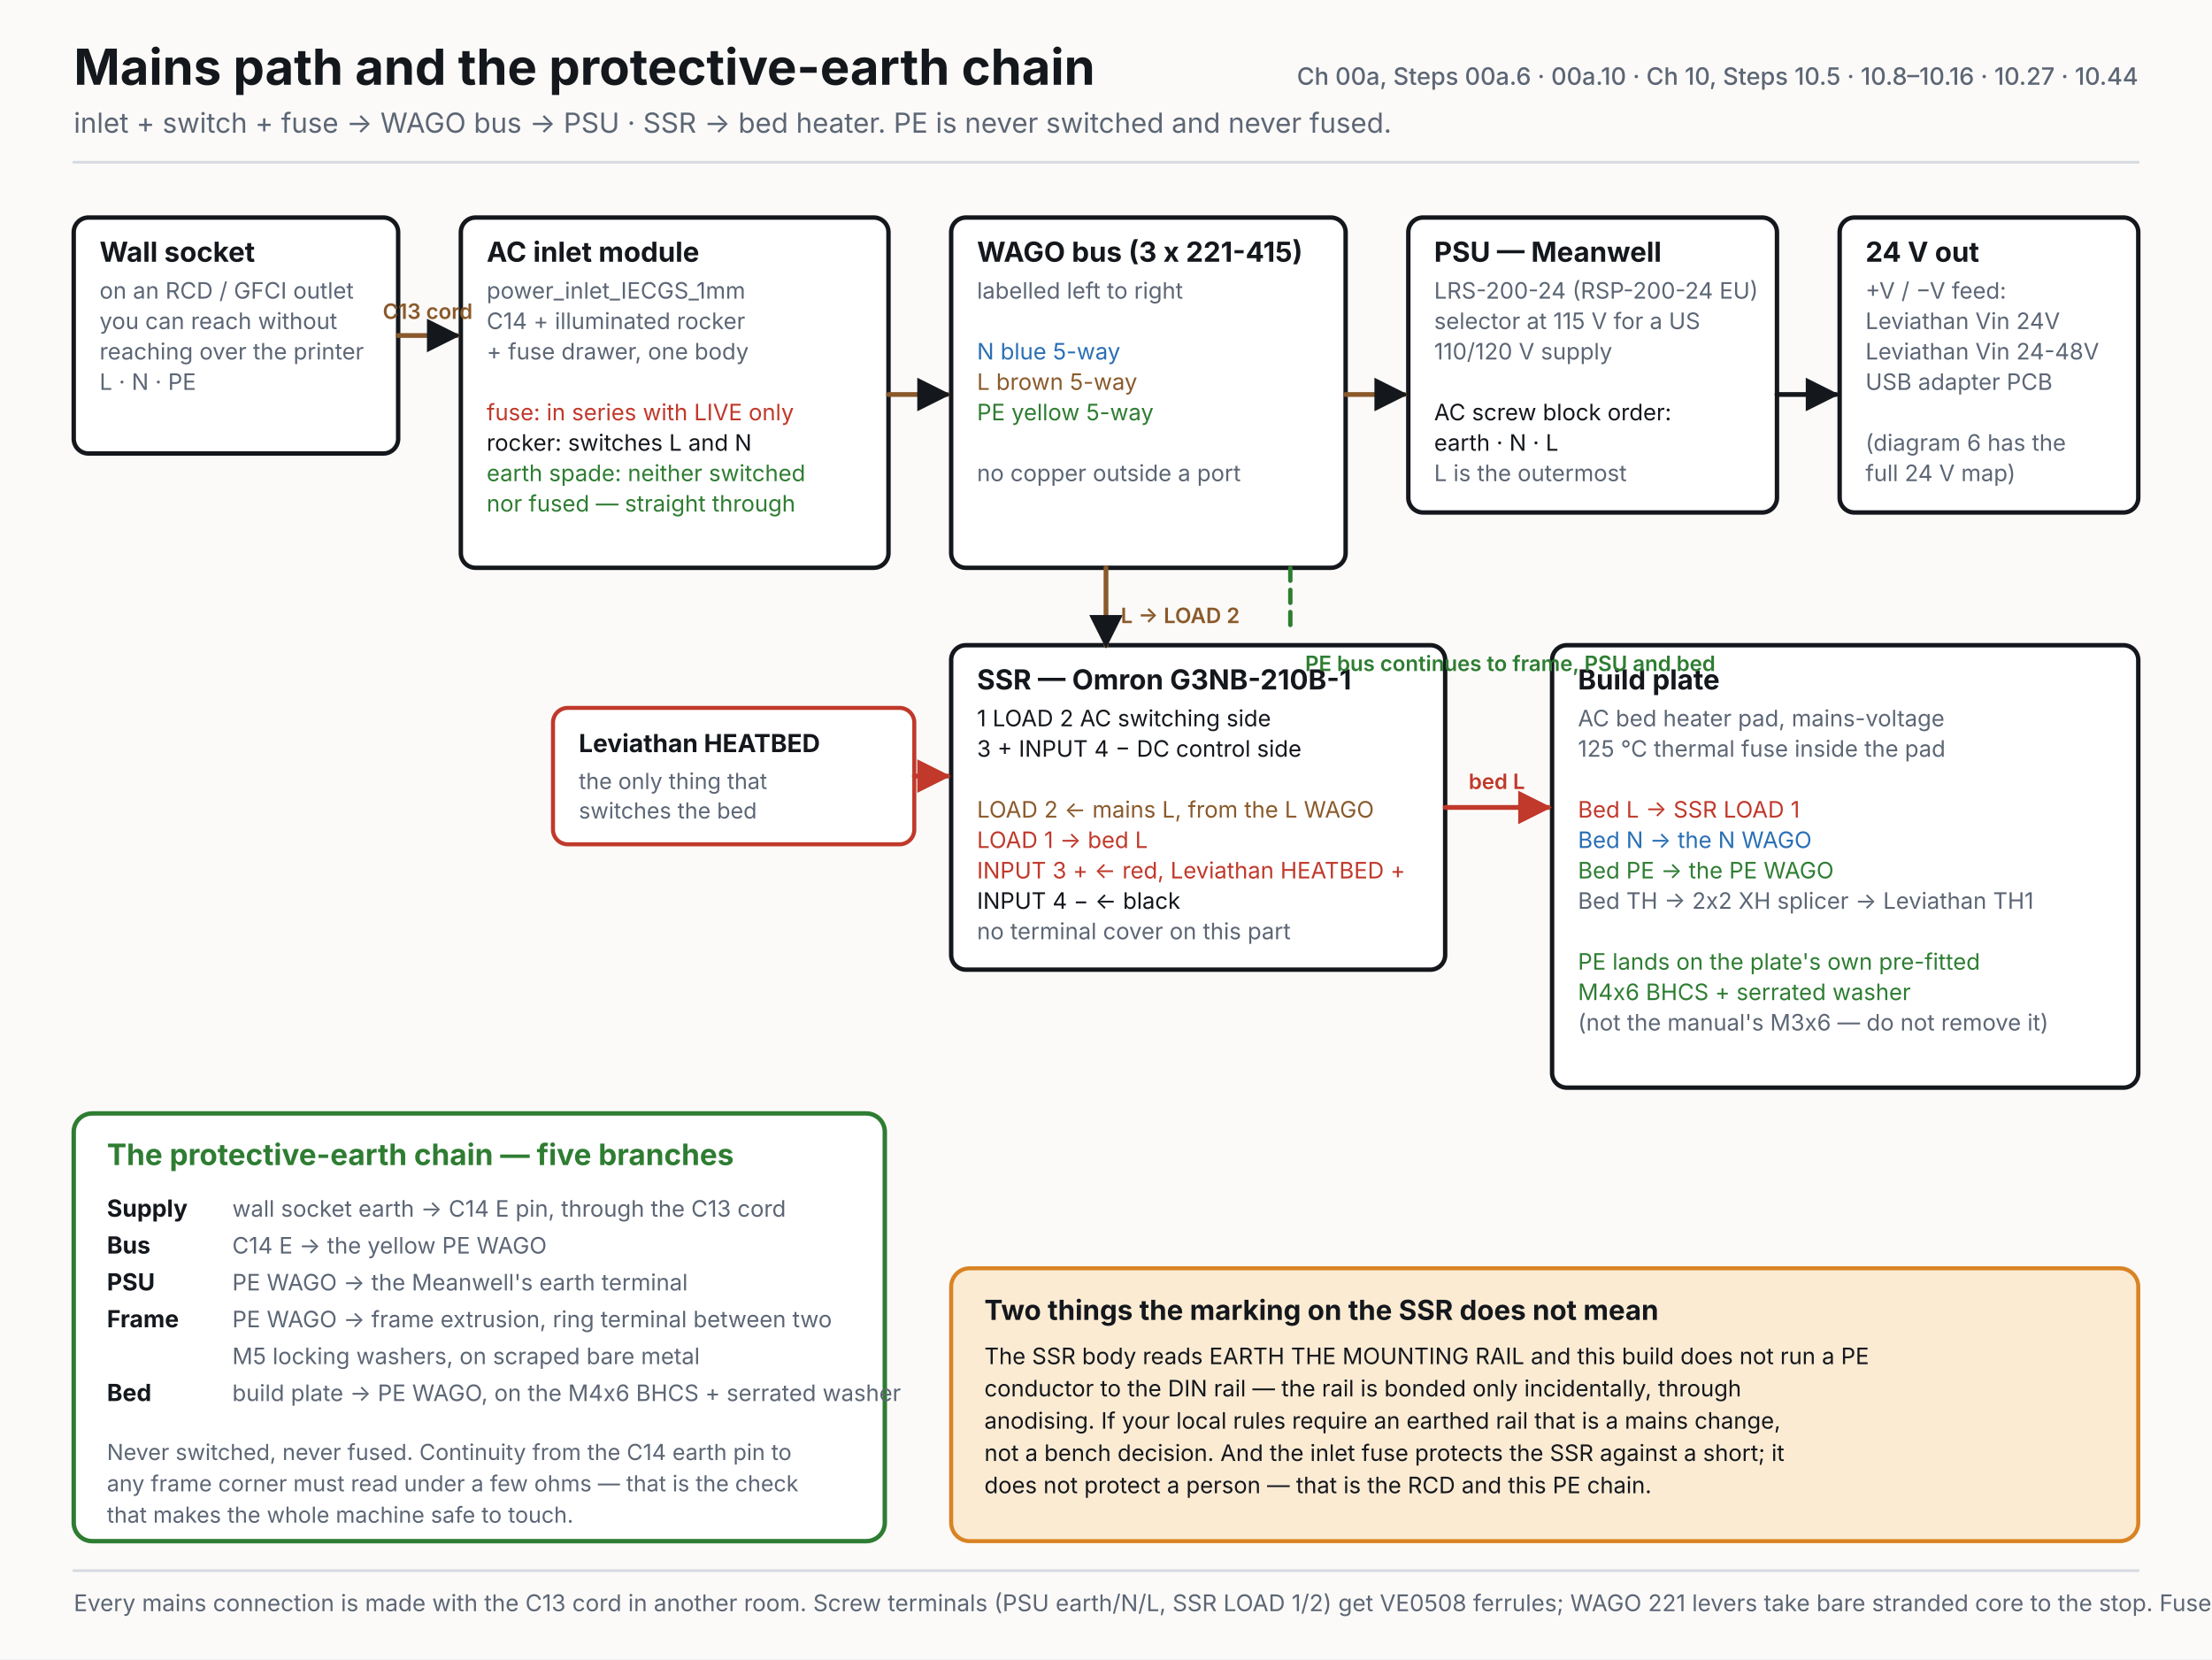
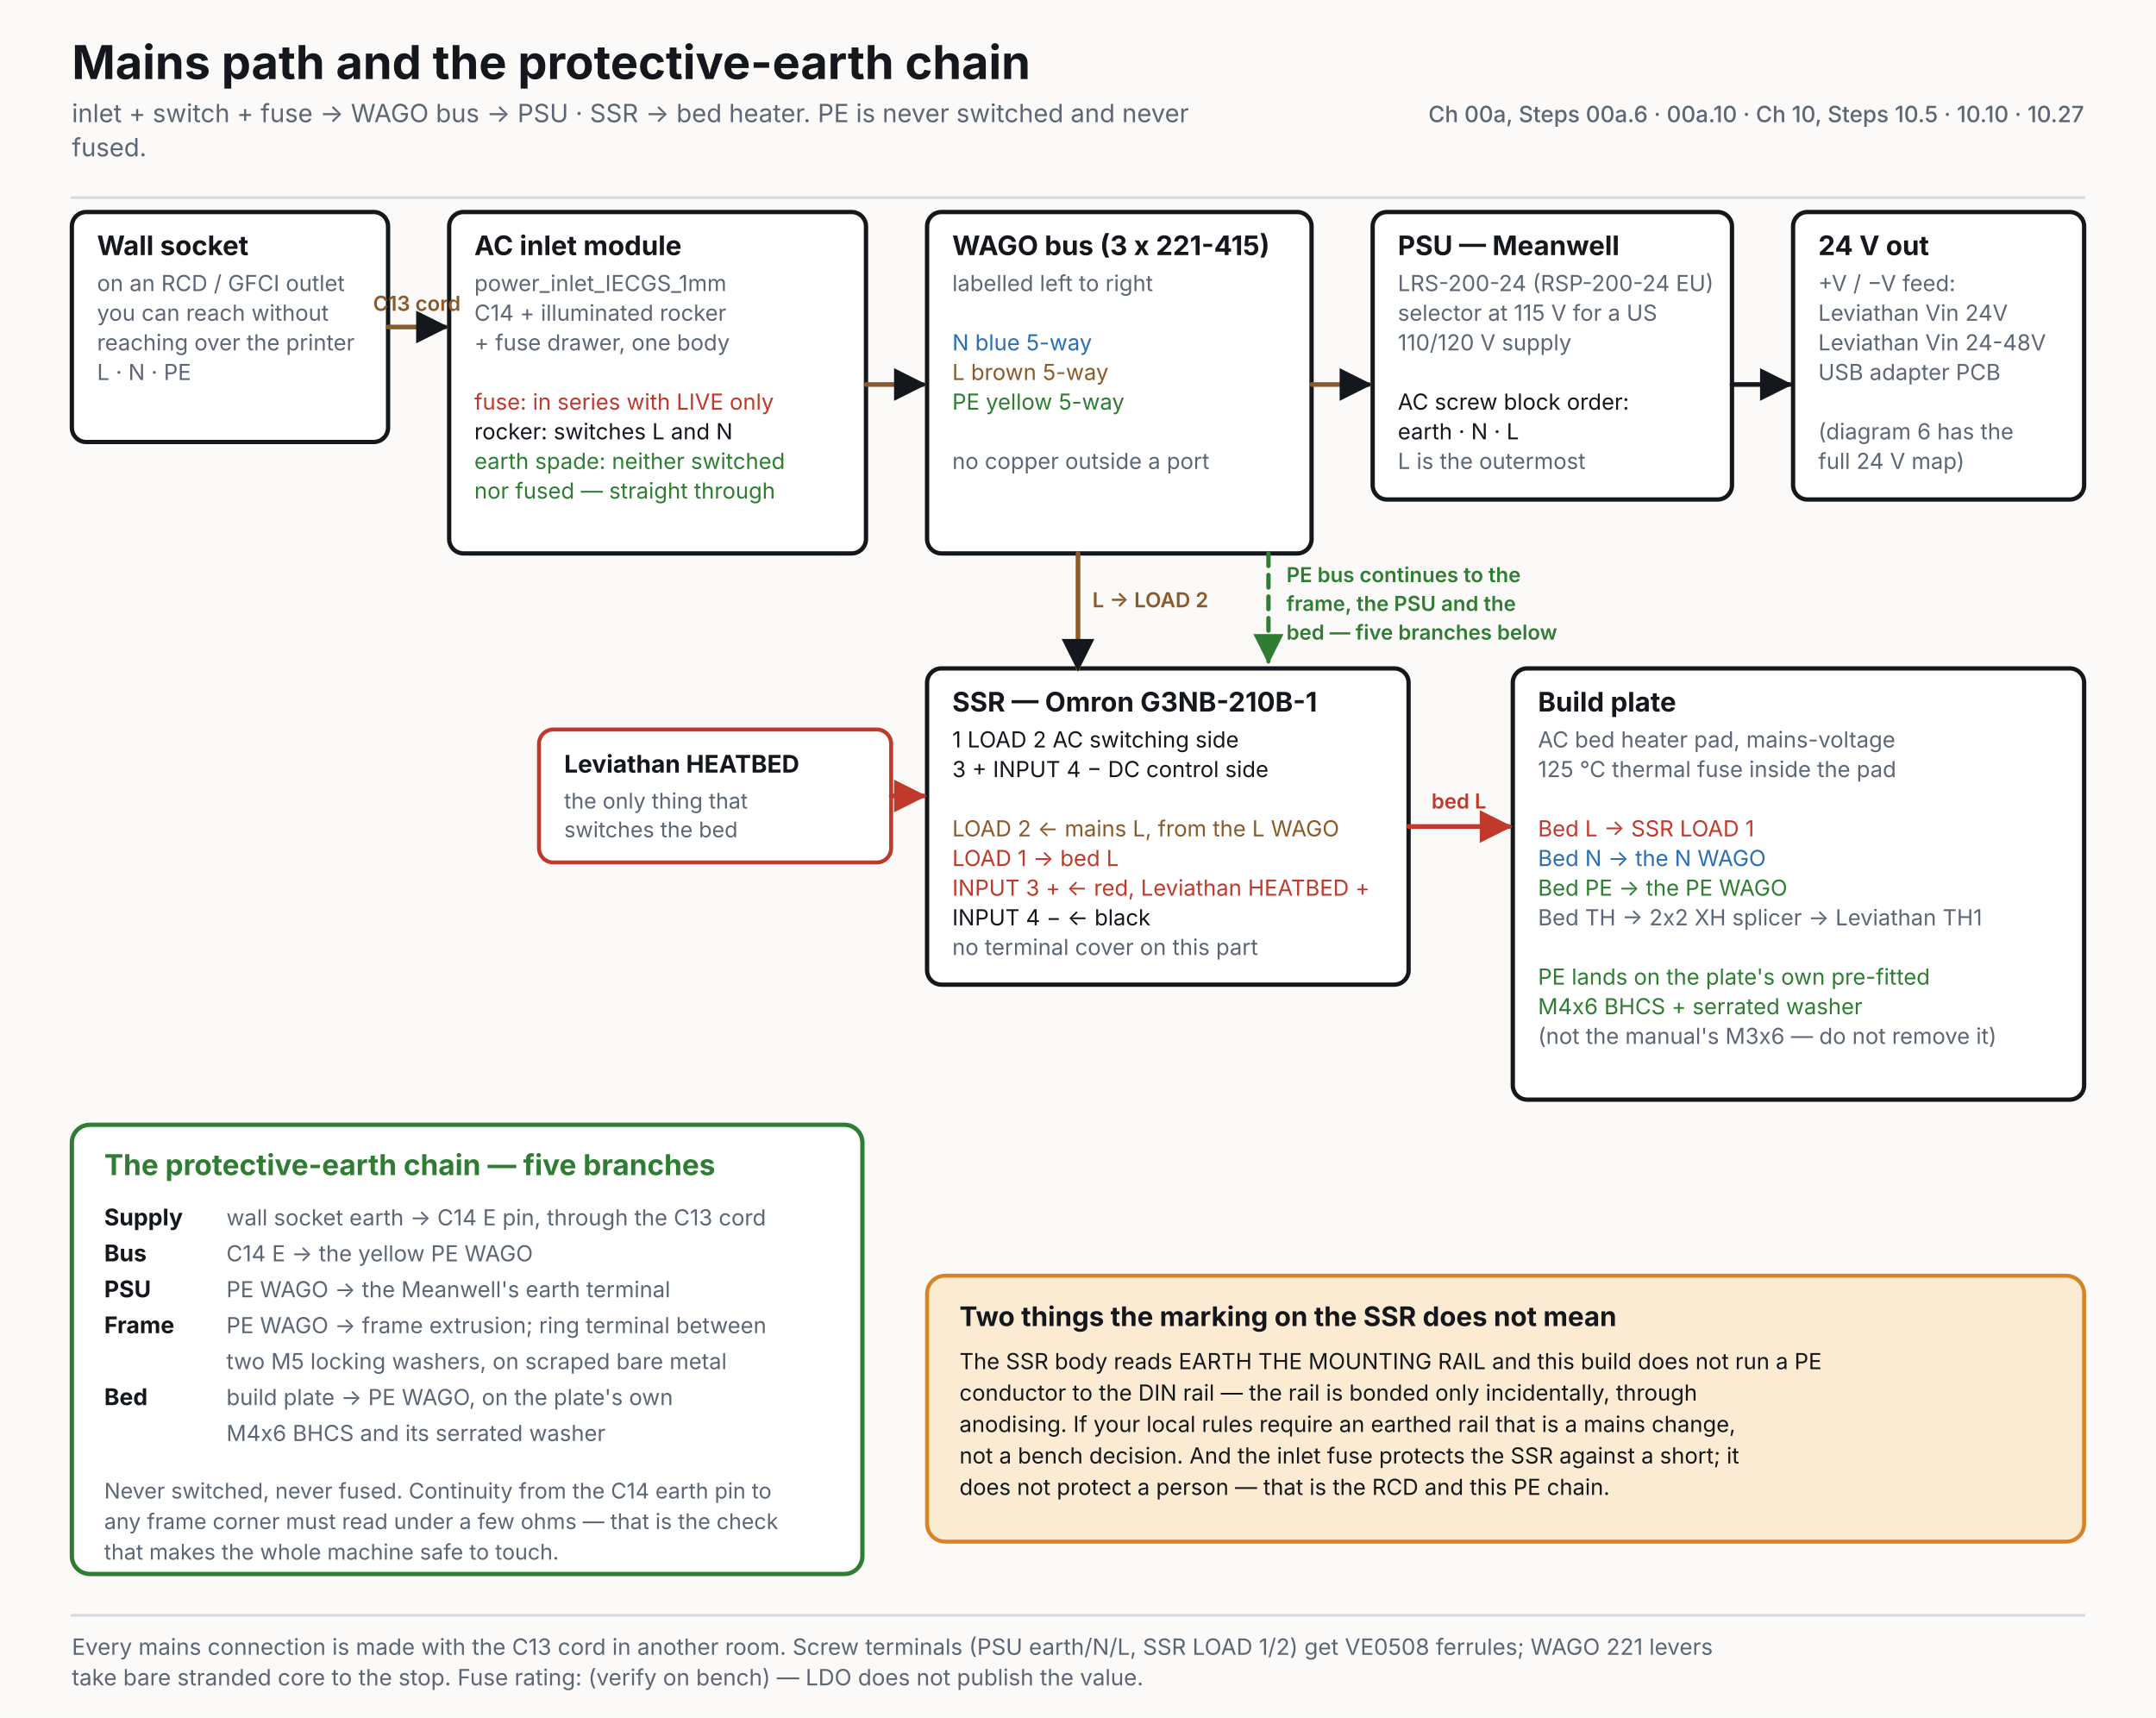
- <svg xmlns="http://www.w3.org/2000/svg" viewBox="0 0 1200 900" width="1200" height="900" role="img" aria-label="Voron 2.4r2 — mains path and protective-earth chain" style="color:#14181D">
+ <svg xmlns="http://www.w3.org/2000/svg" viewBox="0 0 1200 956" width="1200" height="956" role="img" aria-label="Voron 2.4r2 — mains path and protective-earth chain" style="color:#14181D">
  <defs>
    <marker id="arw" viewBox="0 0 10 10" refX="9" refY="5" markerWidth="7" markerHeight="7" orient="auto-start-reverse">
      <path d="M0,0 L10,5 L0,10 z" fill="#14181D" />
    </marker>
    <marker id="arwm" viewBox="0 0 10 10" refX="9" refY="5" markerWidth="7" markerHeight="7" orient="auto-start-reverse">
      <path d="M0,0 L10,5 L0,10 z" fill="#5C6675" />
    </marker>
    <marker id="arwa" viewBox="0 0 10 10" refX="9" refY="5" markerWidth="6.5" markerHeight="6.5" orient="auto-start-reverse">
      <path d="M0,0 L10,5 L0,10 z" fill="#0E8F86" />
    </marker>
    <marker id="arwb" viewBox="0 0 10 10" refX="9" refY="5" markerWidth="6.5" markerHeight="6.5" orient="auto-start-reverse">
      <path d="M0,0 L10,5 L0,10 z" fill="#7A4FD6" />
    </marker>
    <marker id="arwo" viewBox="0 0 10 10" refX="9" refY="5" markerWidth="7" markerHeight="7" orient="auto-start-reverse">
      <path d="M0,0 L10,5 L0,10 z" fill="#E8751A" />
    </marker>
    <marker id="arwr" viewBox="0 0 10 10" refX="9" refY="5" markerWidth="7" markerHeight="7" orient="auto-start-reverse">
      <path d="M0,0 L10,5 L0,10 z" fill="#C0392B" />
    </marker>
    <marker id="arwg" viewBox="0 0 10 10" refX="9" refY="5" markerWidth="7" markerHeight="7" orient="auto-start-reverse">
      <path d="M0,0 L10,5 L0,10 z" fill="#2E7D32" />
    </marker>
    <pattern id="hatch" width="7" height="7" patternTransform="rotate(45)" patternUnits="userSpaceOnUse">
      <line x1="0" y1="0" x2="0" y2="7" stroke="#9AA3AF" stroke-width="2.6" />
    </pattern>
  </defs>
-   <rect width="1200" height="900" fill="#FBFAF8" />
-   <text x="40.0" y="46.0" font-family="Inter, -apple-system, BlinkMacSystemFont, 'Segoe UI', Roboto, 'Helvetica Neue', Arial, sans-serif" font-size="27" font-weight="700" text-anchor="start" fill="currentColor" letter-spacing="0">Mains path and the protective-earth chain</text>
-   <text x="40.0" y="72.0" font-family="Inter, -apple-system, BlinkMacSystemFont, 'Segoe UI', Roboto, 'Helvetica Neue', Arial, sans-serif" font-size="15" font-weight="400" text-anchor="start" fill="#5C6675" letter-spacing="0">inlet + switch + fuse → WAGO bus → PSU · SSR → bed heater. PE is never switched and never fused.</text>
-   <text x="1160.0" y="46.0" font-family="Inter, -apple-system, BlinkMacSystemFont, 'Segoe UI', Roboto, 'Helvetica Neue', Arial, sans-serif" font-size="13" font-weight="500" text-anchor="end" fill="#5C6675" letter-spacing="0">Ch 00a, Steps 00a.6 · 00a.10 · Ch 10, Steps 10.5 · 10.8–10.16 · 10.27 · 10.44</text>
-   <line x1="40.0" y1="88.0" x2="1160.0" y2="88.0" stroke="#D6DAE0" stroke-width="1.5" stroke-linecap="round" />
+   <rect width="1200" height="956" fill="#FBFAF8" />
+   <text x="40.0" y="44.0" font-family="Inter, -apple-system, BlinkMacSystemFont, 'Segoe UI', Roboto, 'Helvetica Neue', Arial, sans-serif" font-size="26" font-weight="700" text-anchor="start" fill="currentColor" letter-spacing="0">Mains path and the protective-earth chain</text>
+   <text x="40.0" y="68.0" font-family="Inter, -apple-system, BlinkMacSystemFont, 'Segoe UI', Roboto, 'Helvetica Neue', Arial, sans-serif" font-size="14" font-weight="400" text-anchor="start" fill="#5C6675" letter-spacing="0">inlet + switch + fuse → WAGO bus → PSU · SSR → bed heater. PE is never switched and never</text>
+   <text x="40.0" y="87.0" font-family="Inter, -apple-system, BlinkMacSystemFont, 'Segoe UI', Roboto, 'Helvetica Neue', Arial, sans-serif" font-size="14" font-weight="400" text-anchor="start" fill="#5C6675" letter-spacing="0">fused.</text>
+   <text x="1160.0" y="68.0" font-family="Inter, -apple-system, BlinkMacSystemFont, 'Segoe UI', Roboto, 'Helvetica Neue', Arial, sans-serif" font-size="12.5" font-weight="500" text-anchor="end" fill="#5C6675" letter-spacing="0">Ch 00a, Steps 00a.6 · 00a.10 · Ch 10, Steps 10.5 · 10.10 · 10.27</text>
+   <line x1="40.0" y1="110.0" x2="1160.0" y2="110.0" stroke="#D6DAE0" stroke-width="1.5" stroke-linecap="round" />
  <rect x="40.0" y="118.0" width="176.0" height="128.0" rx="8" fill="#FFFFFF" stroke="#14181D" stroke-width="2.4" />
  <text x="54.0" y="142.0" font-family="Inter, -apple-system, BlinkMacSystemFont, 'Segoe UI', Roboto, 'Helvetica Neue', Arial, sans-serif" font-size="15" font-weight="700" text-anchor="start" fill="currentColor" letter-spacing="0">Wall socket</text>
  <text x="54.0" y="162.0" font-family="Inter, -apple-system, BlinkMacSystemFont, 'Segoe UI', Roboto, 'Helvetica Neue', Arial, sans-serif" font-size="12.3" font-weight="400" text-anchor="start" fill="#5C6675" letter-spacing="0">on an RCD / GFCI outlet</text>
  <text x="54.0" y="178.5" font-family="Inter, -apple-system, BlinkMacSystemFont, 'Segoe UI', Roboto, 'Helvetica Neue', Arial, sans-serif" font-size="12.3" font-weight="400" text-anchor="start" fill="#5C6675" letter-spacing="0">you can reach without</text>
  <text x="54.0" y="195.0" font-family="Inter, -apple-system, BlinkMacSystemFont, 'Segoe UI', Roboto, 'Helvetica Neue', Arial, sans-serif" font-size="12.3" font-weight="400" text-anchor="start" fill="#5C6675" letter-spacing="0">reaching over the printer</text>
  <text x="54.0" y="211.5" font-family="Inter, -apple-system, BlinkMacSystemFont, 'Segoe UI', Roboto, 'Helvetica Neue', Arial, sans-serif" font-size="12.3" font-weight="400" text-anchor="start" fill="#5C6675" letter-spacing="0">L  ·  N  ·  PE</text>
  <rect x="250.0" y="118.0" width="232.0" height="190.0" rx="8" fill="#FFFFFF" stroke="#14181D" stroke-width="2.4" />
  <text x="264.0" y="142.0" font-family="Inter, -apple-system, BlinkMacSystemFont, 'Segoe UI', Roboto, 'Helvetica Neue', Arial, sans-serif" font-size="15" font-weight="700" text-anchor="start" fill="currentColor" letter-spacing="0">AC inlet module</text>
  <text x="264.0" y="162.0" font-family="Inter, -apple-system, BlinkMacSystemFont, 'Segoe UI', Roboto, 'Helvetica Neue', Arial, sans-serif" font-size="12.3" font-weight="400" text-anchor="start" fill="#5C6675" letter-spacing="0">power_inlet_IECGS_1mm</text>
  <text x="264.0" y="178.5" font-family="Inter, -apple-system, BlinkMacSystemFont, 'Segoe UI', Roboto, 'Helvetica Neue', Arial, sans-serif" font-size="12.3" font-weight="400" text-anchor="start" fill="#5C6675" letter-spacing="0">C14 + illuminated rocker</text>
  <text x="264.0" y="195.0" font-family="Inter, -apple-system, BlinkMacSystemFont, 'Segoe UI', Roboto, 'Helvetica Neue', Arial, sans-serif" font-size="12.3" font-weight="400" text-anchor="start" fill="#5C6675" letter-spacing="0">+ fuse drawer, one body</text>
  <text x="264.0" y="211.5" font-family="Inter, -apple-system, BlinkMacSystemFont, 'Segoe UI', Roboto, 'Helvetica Neue', Arial, sans-serif" font-size="12.3" font-weight="400" text-anchor="start" fill="#5C6675" letter-spacing="0" />
  <text x="264.0" y="228.0" font-family="Inter, -apple-system, BlinkMacSystemFont, 'Segoe UI', Roboto, 'Helvetica Neue', Arial, sans-serif" font-size="12.3" font-weight="400" text-anchor="start" fill="#C0392B" letter-spacing="0">fuse: in series with LIVE only</text>
  <text x="264.0" y="244.5" font-family="Inter, -apple-system, BlinkMacSystemFont, 'Segoe UI', Roboto, 'Helvetica Neue', Arial, sans-serif" font-size="12.3" font-weight="400" text-anchor="start" fill="#14181D" letter-spacing="0">rocker: switches L and N</text>
  <text x="264.0" y="261.0" font-family="Inter, -apple-system, BlinkMacSystemFont, 'Segoe UI', Roboto, 'Helvetica Neue', Arial, sans-serif" font-size="12.3" font-weight="400" text-anchor="start" fill="#2E7D32" letter-spacing="0">earth spade: neither switched</text>
  <text x="264.0" y="277.5" font-family="Inter, -apple-system, BlinkMacSystemFont, 'Segoe UI', Roboto, 'Helvetica Neue', Arial, sans-serif" font-size="12.3" font-weight="400" text-anchor="start" fill="#2E7D32" letter-spacing="0">nor fused — straight through</text>
  <rect x="516.0" y="118.0" width="214.0" height="190.0" rx="8" fill="#FFFFFF" stroke="#14181D" stroke-width="2.4" />
  <text x="530.0" y="142.0" font-family="Inter, -apple-system, BlinkMacSystemFont, 'Segoe UI', Roboto, 'Helvetica Neue', Arial, sans-serif" font-size="15" font-weight="700" text-anchor="start" fill="currentColor" letter-spacing="0">WAGO bus  (3 x 221-415)</text>
  <text x="530.0" y="162.0" font-family="Inter, -apple-system, BlinkMacSystemFont, 'Segoe UI', Roboto, 'Helvetica Neue', Arial, sans-serif" font-size="12.3" font-weight="400" text-anchor="start" fill="#5C6675" letter-spacing="0">labelled left to right</text>
  <text x="530.0" y="178.5" font-family="Inter, -apple-system, BlinkMacSystemFont, 'Segoe UI', Roboto, 'Helvetica Neue', Arial, sans-serif" font-size="12.3" font-weight="400" text-anchor="start" fill="#5C6675" letter-spacing="0" />
  <text x="530.0" y="195.0" font-family="Inter, -apple-system, BlinkMacSystemFont, 'Segoe UI', Roboto, 'Helvetica Neue', Arial, sans-serif" font-size="12.3" font-weight="400" text-anchor="start" fill="#2A6FB5" letter-spacing="0">N   blue    5-way</text>
  <text x="530.0" y="211.5" font-family="Inter, -apple-system, BlinkMacSystemFont, 'Segoe UI', Roboto, 'Helvetica Neue', Arial, sans-serif" font-size="12.3" font-weight="400" text-anchor="start" fill="#8A5A2B" letter-spacing="0">L   brown   5-way</text>
  <text x="530.0" y="228.0" font-family="Inter, -apple-system, BlinkMacSystemFont, 'Segoe UI', Roboto, 'Helvetica Neue', Arial, sans-serif" font-size="12.3" font-weight="400" text-anchor="start" fill="#2E7D32" letter-spacing="0">PE  yellow  5-way</text>
  <text x="530.0" y="244.5" font-family="Inter, -apple-system, BlinkMacSystemFont, 'Segoe UI', Roboto, 'Helvetica Neue', Arial, sans-serif" font-size="12.3" font-weight="400" text-anchor="start" fill="#5C6675" letter-spacing="0" />
  <text x="530.0" y="261.0" font-family="Inter, -apple-system, BlinkMacSystemFont, 'Segoe UI', Roboto, 'Helvetica Neue', Arial, sans-serif" font-size="12.3" font-weight="400" text-anchor="start" fill="#5C6675" letter-spacing="0">no copper outside a port</text>
  <rect x="764.0" y="118.0" width="200.0" height="160.0" rx="8" fill="#FFFFFF" stroke="#14181D" stroke-width="2.4" />
  <text x="778.0" y="142.0" font-family="Inter, -apple-system, BlinkMacSystemFont, 'Segoe UI', Roboto, 'Helvetica Neue', Arial, sans-serif" font-size="15" font-weight="700" text-anchor="start" fill="currentColor" letter-spacing="0">PSU — Meanwell</text>
  <text x="778.0" y="162.0" font-family="Inter, -apple-system, BlinkMacSystemFont, 'Segoe UI', Roboto, 'Helvetica Neue', Arial, sans-serif" font-size="12.3" font-weight="400" text-anchor="start" fill="#5C6675" letter-spacing="0">LRS-200-24 (RSP-200-24 EU)</text>
  <text x="778.0" y="178.5" font-family="Inter, -apple-system, BlinkMacSystemFont, 'Segoe UI', Roboto, 'Helvetica Neue', Arial, sans-serif" font-size="12.3" font-weight="400" text-anchor="start" fill="#5C6675" letter-spacing="0">selector at 115 V for a US</text>
  <text x="778.0" y="195.0" font-family="Inter, -apple-system, BlinkMacSystemFont, 'Segoe UI', Roboto, 'Helvetica Neue', Arial, sans-serif" font-size="12.3" font-weight="400" text-anchor="start" fill="#5C6675" letter-spacing="0">110/120 V supply</text>
  <text x="778.0" y="211.5" font-family="Inter, -apple-system, BlinkMacSystemFont, 'Segoe UI', Roboto, 'Helvetica Neue', Arial, sans-serif" font-size="12.3" font-weight="400" text-anchor="start" fill="#5C6675" letter-spacing="0" />
  <text x="778.0" y="228.0" font-family="Inter, -apple-system, BlinkMacSystemFont, 'Segoe UI', Roboto, 'Helvetica Neue', Arial, sans-serif" font-size="12.3" font-weight="400" text-anchor="start" fill="#14181D" letter-spacing="0">AC screw block order:</text>
  <text x="778.0" y="244.5" font-family="Inter, -apple-system, BlinkMacSystemFont, 'Segoe UI', Roboto, 'Helvetica Neue', Arial, sans-serif" font-size="12.3" font-weight="400" text-anchor="start" fill="#14181D" letter-spacing="0">earth  ·  N  ·  L</text>
  <text x="778.0" y="261.0" font-family="Inter, -apple-system, BlinkMacSystemFont, 'Segoe UI', Roboto, 'Helvetica Neue', Arial, sans-serif" font-size="12.3" font-weight="400" text-anchor="start" fill="#5C6675" letter-spacing="0">L is the outermost</text>
  <rect x="998.0" y="118.0" width="162.0" height="160.0" rx="8" fill="#FFFFFF" stroke="#14181D" stroke-width="2.4" />
  <text x="1012.0" y="142.0" font-family="Inter, -apple-system, BlinkMacSystemFont, 'Segoe UI', Roboto, 'Helvetica Neue', Arial, sans-serif" font-size="15" font-weight="700" text-anchor="start" fill="currentColor" letter-spacing="0">24 V out</text>
  <text x="1012.0" y="162.0" font-family="Inter, -apple-system, BlinkMacSystemFont, 'Segoe UI', Roboto, 'Helvetica Neue', Arial, sans-serif" font-size="12.3" font-weight="400" text-anchor="start" fill="#5C6675" letter-spacing="0">+V / −V feed:</text>
  <text x="1012.0" y="178.5" font-family="Inter, -apple-system, BlinkMacSystemFont, 'Segoe UI', Roboto, 'Helvetica Neue', Arial, sans-serif" font-size="12.3" font-weight="400" text-anchor="start" fill="#5C6675" letter-spacing="0">Leviathan Vin 24V</text>
  <text x="1012.0" y="195.0" font-family="Inter, -apple-system, BlinkMacSystemFont, 'Segoe UI', Roboto, 'Helvetica Neue', Arial, sans-serif" font-size="12.3" font-weight="400" text-anchor="start" fill="#5C6675" letter-spacing="0">Leviathan Vin 24-48V</text>
  <text x="1012.0" y="211.5" font-family="Inter, -apple-system, BlinkMacSystemFont, 'Segoe UI', Roboto, 'Helvetica Neue', Arial, sans-serif" font-size="12.3" font-weight="400" text-anchor="start" fill="#5C6675" letter-spacing="0">USB adapter PCB</text>
  <text x="1012.0" y="228.0" font-family="Inter, -apple-system, BlinkMacSystemFont, 'Segoe UI', Roboto, 'Helvetica Neue', Arial, sans-serif" font-size="12.3" font-weight="400" text-anchor="start" fill="#5C6675" letter-spacing="0" />
  <text x="1012.0" y="244.5" font-family="Inter, -apple-system, BlinkMacSystemFont, 'Segoe UI', Roboto, 'Helvetica Neue', Arial, sans-serif" font-size="12.3" font-weight="400" text-anchor="start" fill="#5C6675" letter-spacing="0">(diagram 6 has the</text>
  <text x="1012.0" y="261.0" font-family="Inter, -apple-system, BlinkMacSystemFont, 'Segoe UI', Roboto, 'Helvetica Neue', Arial, sans-serif" font-size="12.3" font-weight="400" text-anchor="start" fill="#5C6675" letter-spacing="0">full 24 V map)</text>
  <path d="M 216 182 L 248 182" fill="none" stroke="#8A5A2B" stroke-width="2.6" stroke-linecap="round" stroke-linejoin="round" marker-end="url(#arw)" />
  <text x="232.0" y="173.0" font-family="Inter, -apple-system, BlinkMacSystemFont, 'Segoe UI', Roboto, 'Helvetica Neue', Arial, sans-serif" font-size="11.5" font-weight="600" text-anchor="middle" fill="#8A5A2B" letter-spacing="0">C13 cord</text>
  <path d="M 482 214 L 514 214" fill="none" stroke="#8A5A2B" stroke-width="2.6" stroke-linecap="round" stroke-linejoin="round" marker-end="url(#arw)" />
  <path d="M 730 214 L 762 214" fill="none" stroke="#8A5A2B" stroke-width="2.6" stroke-linecap="round" stroke-linejoin="round" marker-end="url(#arw)" />
  <path d="M 964 214 L 996 214" fill="none" stroke="#14181D" stroke-width="2.6" stroke-linecap="round" stroke-linejoin="round" marker-end="url(#arw)" />
-   <rect x="516.0" y="350.0" width="268.0" height="176.0" rx="8" fill="#FFFFFF" stroke="#14181D" stroke-width="2.4" />
-   <text x="530.0" y="374.0" font-family="Inter, -apple-system, BlinkMacSystemFont, 'Segoe UI', Roboto, 'Helvetica Neue', Arial, sans-serif" font-size="15" font-weight="700" text-anchor="start" fill="currentColor" letter-spacing="0">SSR — Omron G3NB-210B-1</text>
-   <text x="530.0" y="394.0" font-family="Inter, -apple-system, BlinkMacSystemFont, 'Segoe UI', Roboto, 'Helvetica Neue', Arial, sans-serif" font-size="12.3" font-weight="400" text-anchor="start" fill="#14181D" letter-spacing="0">1 LOAD 2   AC switching side</text>
-   <text x="530.0" y="410.5" font-family="Inter, -apple-system, BlinkMacSystemFont, 'Segoe UI', Roboto, 'Helvetica Neue', Arial, sans-serif" font-size="12.3" font-weight="400" text-anchor="start" fill="#14181D" letter-spacing="0">3 + INPUT 4 −   DC control side</text>
-   <text x="530.0" y="427.0" font-family="Inter, -apple-system, BlinkMacSystemFont, 'Segoe UI', Roboto, 'Helvetica Neue', Arial, sans-serif" font-size="12.3" font-weight="400" text-anchor="start" fill="#5C6675" letter-spacing="0" />
-   <text x="530.0" y="443.5" font-family="Inter, -apple-system, BlinkMacSystemFont, 'Segoe UI', Roboto, 'Helvetica Neue', Arial, sans-serif" font-size="12.3" font-weight="400" text-anchor="start" fill="#8A5A2B" letter-spacing="0">LOAD 2  ←  mains L, from the L WAGO</text>
-   <text x="530.0" y="460.0" font-family="Inter, -apple-system, BlinkMacSystemFont, 'Segoe UI', Roboto, 'Helvetica Neue', Arial, sans-serif" font-size="12.3" font-weight="400" text-anchor="start" fill="#C0392B" letter-spacing="0">LOAD 1  →  bed L</text>
-   <text x="530.0" y="476.5" font-family="Inter, -apple-system, BlinkMacSystemFont, 'Segoe UI', Roboto, 'Helvetica Neue', Arial, sans-serif" font-size="12.3" font-weight="400" text-anchor="start" fill="#C0392B" letter-spacing="0">INPUT 3 +  ←  red, Leviathan HEATBED +</text>
-   <text x="530.0" y="493.0" font-family="Inter, -apple-system, BlinkMacSystemFont, 'Segoe UI', Roboto, 'Helvetica Neue', Arial, sans-serif" font-size="12.3" font-weight="400" text-anchor="start" fill="#14181D" letter-spacing="0">INPUT 4 −  ←  black</text>
-   <text x="530.0" y="509.5" font-family="Inter, -apple-system, BlinkMacSystemFont, 'Segoe UI', Roboto, 'Helvetica Neue', Arial, sans-serif" font-size="12.3" font-weight="400" text-anchor="start" fill="#5C6675" letter-spacing="0">no terminal cover on this part</text>
-   <rect x="842.0" y="350.0" width="318.0" height="240.0" rx="8" fill="#FFFFFF" stroke="#14181D" stroke-width="2.4" />
-   <text x="856.0" y="374.0" font-family="Inter, -apple-system, BlinkMacSystemFont, 'Segoe UI', Roboto, 'Helvetica Neue', Arial, sans-serif" font-size="15" font-weight="700" text-anchor="start" fill="currentColor" letter-spacing="0">Build plate</text>
-   <text x="856.0" y="394.0" font-family="Inter, -apple-system, BlinkMacSystemFont, 'Segoe UI', Roboto, 'Helvetica Neue', Arial, sans-serif" font-size="12.3" font-weight="400" text-anchor="start" fill="#5C6675" letter-spacing="0">AC bed heater pad, mains-voltage</text>
-   <text x="856.0" y="410.5" font-family="Inter, -apple-system, BlinkMacSystemFont, 'Segoe UI', Roboto, 'Helvetica Neue', Arial, sans-serif" font-size="12.3" font-weight="400" text-anchor="start" fill="#5C6675" letter-spacing="0">125 °C thermal fuse inside the pad</text>
-   <text x="856.0" y="427.0" font-family="Inter, -apple-system, BlinkMacSystemFont, 'Segoe UI', Roboto, 'Helvetica Neue', Arial, sans-serif" font-size="12.3" font-weight="400" text-anchor="start" fill="#5C6675" letter-spacing="0" />
-   <text x="856.0" y="443.5" font-family="Inter, -apple-system, BlinkMacSystemFont, 'Segoe UI', Roboto, 'Helvetica Neue', Arial, sans-serif" font-size="12.3" font-weight="400" text-anchor="start" fill="#C0392B" letter-spacing="0">Bed L   → SSR LOAD 1</text>
-   <text x="856.0" y="460.0" font-family="Inter, -apple-system, BlinkMacSystemFont, 'Segoe UI', Roboto, 'Helvetica Neue', Arial, sans-serif" font-size="12.3" font-weight="400" text-anchor="start" fill="#2A6FB5" letter-spacing="0">Bed N   → the N WAGO</text>
-   <text x="856.0" y="476.5" font-family="Inter, -apple-system, BlinkMacSystemFont, 'Segoe UI', Roboto, 'Helvetica Neue', Arial, sans-serif" font-size="12.3" font-weight="400" text-anchor="start" fill="#2E7D32" letter-spacing="0">Bed PE  → the PE WAGO</text>
-   <text x="856.0" y="493.0" font-family="Inter, -apple-system, BlinkMacSystemFont, 'Segoe UI', Roboto, 'Helvetica Neue', Arial, sans-serif" font-size="12.3" font-weight="400" text-anchor="start" fill="#5C6675" letter-spacing="0">Bed TH  → 2x2 XH splicer → Leviathan TH1</text>
-   <text x="856.0" y="509.5" font-family="Inter, -apple-system, BlinkMacSystemFont, 'Segoe UI', Roboto, 'Helvetica Neue', Arial, sans-serif" font-size="12.3" font-weight="400" text-anchor="start" fill="#5C6675" letter-spacing="0" />
-   <text x="856.0" y="526.0" font-family="Inter, -apple-system, BlinkMacSystemFont, 'Segoe UI', Roboto, 'Helvetica Neue', Arial, sans-serif" font-size="12.3" font-weight="400" text-anchor="start" fill="#2E7D32" letter-spacing="0">PE lands on the plate's own pre-fitted</text>
-   <text x="856.0" y="542.5" font-family="Inter, -apple-system, BlinkMacSystemFont, 'Segoe UI', Roboto, 'Helvetica Neue', Arial, sans-serif" font-size="12.3" font-weight="400" text-anchor="start" fill="#2E7D32" letter-spacing="0">M4x6 BHCS + serrated washer</text>
-   <text x="856.0" y="559.0" font-family="Inter, -apple-system, BlinkMacSystemFont, 'Segoe UI', Roboto, 'Helvetica Neue', Arial, sans-serif" font-size="12.3" font-weight="400" text-anchor="start" fill="#5C6675" letter-spacing="0">(not the manual's M3x6 — do not remove it)</text>
-   <path d="M 600 308 L 600 350" fill="none" stroke="#8A5A2B" stroke-width="2.6" stroke-linecap="round" stroke-linejoin="round" marker-end="url(#arw)" />
+   <rect x="516.0" y="372.0" width="268.0" height="176.0" rx="8" fill="#FFFFFF" stroke="#14181D" stroke-width="2.4" />
+   <text x="530.0" y="396.0" font-family="Inter, -apple-system, BlinkMacSystemFont, 'Segoe UI', Roboto, 'Helvetica Neue', Arial, sans-serif" font-size="15" font-weight="700" text-anchor="start" fill="currentColor" letter-spacing="0">SSR — Omron G3NB-210B-1</text>
+   <text x="530.0" y="416.0" font-family="Inter, -apple-system, BlinkMacSystemFont, 'Segoe UI', Roboto, 'Helvetica Neue', Arial, sans-serif" font-size="12.3" font-weight="400" text-anchor="start" fill="#14181D" letter-spacing="0">1 LOAD 2   AC switching side</text>
+   <text x="530.0" y="432.5" font-family="Inter, -apple-system, BlinkMacSystemFont, 'Segoe UI', Roboto, 'Helvetica Neue', Arial, sans-serif" font-size="12.3" font-weight="400" text-anchor="start" fill="#14181D" letter-spacing="0">3 + INPUT 4 −   DC control side</text>
+   <text x="530.0" y="449.0" font-family="Inter, -apple-system, BlinkMacSystemFont, 'Segoe UI', Roboto, 'Helvetica Neue', Arial, sans-serif" font-size="12.3" font-weight="400" text-anchor="start" fill="#5C6675" letter-spacing="0" />
+   <text x="530.0" y="465.5" font-family="Inter, -apple-system, BlinkMacSystemFont, 'Segoe UI', Roboto, 'Helvetica Neue', Arial, sans-serif" font-size="12.3" font-weight="400" text-anchor="start" fill="#8A5A2B" letter-spacing="0">LOAD 2  ←  mains L, from the L WAGO</text>
+   <text x="530.0" y="482.0" font-family="Inter, -apple-system, BlinkMacSystemFont, 'Segoe UI', Roboto, 'Helvetica Neue', Arial, sans-serif" font-size="12.3" font-weight="400" text-anchor="start" fill="#C0392B" letter-spacing="0">LOAD 1  →  bed L</text>
+   <text x="530.0" y="498.5" font-family="Inter, -apple-system, BlinkMacSystemFont, 'Segoe UI', Roboto, 'Helvetica Neue', Arial, sans-serif" font-size="12.3" font-weight="400" text-anchor="start" fill="#C0392B" letter-spacing="0">INPUT 3 +  ←  red, Leviathan HEATBED +</text>
+   <text x="530.0" y="515.0" font-family="Inter, -apple-system, BlinkMacSystemFont, 'Segoe UI', Roboto, 'Helvetica Neue', Arial, sans-serif" font-size="12.3" font-weight="400" text-anchor="start" fill="#14181D" letter-spacing="0">INPUT 4 −  ←  black</text>
+   <text x="530.0" y="531.5" font-family="Inter, -apple-system, BlinkMacSystemFont, 'Segoe UI', Roboto, 'Helvetica Neue', Arial, sans-serif" font-size="12.3" font-weight="400" text-anchor="start" fill="#5C6675" letter-spacing="0">no terminal cover on this part</text>
+   <rect x="842.0" y="372.0" width="318.0" height="240.0" rx="8" fill="#FFFFFF" stroke="#14181D" stroke-width="2.4" />
+   <text x="856.0" y="396.0" font-family="Inter, -apple-system, BlinkMacSystemFont, 'Segoe UI', Roboto, 'Helvetica Neue', Arial, sans-serif" font-size="15" font-weight="700" text-anchor="start" fill="currentColor" letter-spacing="0">Build plate</text>
+   <text x="856.0" y="416.0" font-family="Inter, -apple-system, BlinkMacSystemFont, 'Segoe UI', Roboto, 'Helvetica Neue', Arial, sans-serif" font-size="12.3" font-weight="400" text-anchor="start" fill="#5C6675" letter-spacing="0">AC bed heater pad, mains-voltage</text>
+   <text x="856.0" y="432.5" font-family="Inter, -apple-system, BlinkMacSystemFont, 'Segoe UI', Roboto, 'Helvetica Neue', Arial, sans-serif" font-size="12.3" font-weight="400" text-anchor="start" fill="#5C6675" letter-spacing="0">125 °C thermal fuse inside the pad</text>
+   <text x="856.0" y="449.0" font-family="Inter, -apple-system, BlinkMacSystemFont, 'Segoe UI', Roboto, 'Helvetica Neue', Arial, sans-serif" font-size="12.3" font-weight="400" text-anchor="start" fill="#5C6675" letter-spacing="0" />
+   <text x="856.0" y="465.5" font-family="Inter, -apple-system, BlinkMacSystemFont, 'Segoe UI', Roboto, 'Helvetica Neue', Arial, sans-serif" font-size="12.3" font-weight="400" text-anchor="start" fill="#C0392B" letter-spacing="0">Bed L   → SSR LOAD 1</text>
+   <text x="856.0" y="482.0" font-family="Inter, -apple-system, BlinkMacSystemFont, 'Segoe UI', Roboto, 'Helvetica Neue', Arial, sans-serif" font-size="12.3" font-weight="400" text-anchor="start" fill="#2A6FB5" letter-spacing="0">Bed N   → the N WAGO</text>
+   <text x="856.0" y="498.5" font-family="Inter, -apple-system, BlinkMacSystemFont, 'Segoe UI', Roboto, 'Helvetica Neue', Arial, sans-serif" font-size="12.3" font-weight="400" text-anchor="start" fill="#2E7D32" letter-spacing="0">Bed PE  → the PE WAGO</text>
+   <text x="856.0" y="515.0" font-family="Inter, -apple-system, BlinkMacSystemFont, 'Segoe UI', Roboto, 'Helvetica Neue', Arial, sans-serif" font-size="12.3" font-weight="400" text-anchor="start" fill="#5C6675" letter-spacing="0">Bed TH  → 2x2 XH splicer → Leviathan TH1</text>
+   <text x="856.0" y="531.5" font-family="Inter, -apple-system, BlinkMacSystemFont, 'Segoe UI', Roboto, 'Helvetica Neue', Arial, sans-serif" font-size="12.3" font-weight="400" text-anchor="start" fill="#5C6675" letter-spacing="0" />
+   <text x="856.0" y="548.0" font-family="Inter, -apple-system, BlinkMacSystemFont, 'Segoe UI', Roboto, 'Helvetica Neue', Arial, sans-serif" font-size="12.3" font-weight="400" text-anchor="start" fill="#2E7D32" letter-spacing="0">PE lands on the plate's own pre-fitted</text>
+   <text x="856.0" y="564.5" font-family="Inter, -apple-system, BlinkMacSystemFont, 'Segoe UI', Roboto, 'Helvetica Neue', Arial, sans-serif" font-size="12.3" font-weight="400" text-anchor="start" fill="#2E7D32" letter-spacing="0">M4x6 BHCS + serrated washer</text>
+   <text x="856.0" y="581.0" font-family="Inter, -apple-system, BlinkMacSystemFont, 'Segoe UI', Roboto, 'Helvetica Neue', Arial, sans-serif" font-size="12.3" font-weight="400" text-anchor="start" fill="#5C6675" letter-spacing="0">(not the manual's M3x6 — do not remove it)</text>
+   <path d="M 600 308 L 600 372" fill="none" stroke="#8A5A2B" stroke-width="2.6" stroke-linecap="round" stroke-linejoin="round" marker-end="url(#arw)" />
  <text x="608.0" y="338.0" font-family="Inter, -apple-system, BlinkMacSystemFont, 'Segoe UI', Roboto, 'Helvetica Neue', Arial, sans-serif" font-size="11.5" font-weight="600" text-anchor="start" fill="#8A5A2B" letter-spacing="0">L → LOAD 2</text>
-   <path d="M 784 438 L 840 438" fill="none" stroke="#C0392B" stroke-width="2.6" stroke-linecap="round" stroke-linejoin="round" marker-end="url(#arwr)" />
-   <text x="812.0" y="428.0" font-family="Inter, -apple-system, BlinkMacSystemFont, 'Segoe UI', Roboto, 'Helvetica Neue', Arial, sans-serif" font-size="11.5" font-weight="600" text-anchor="middle" fill="#C0392B" letter-spacing="0">bed L</text>
-   <rect x="300.0" y="384.0" width="196.0" height="74.0" rx="8" fill="#FFFFFF" stroke="#C0392B" stroke-width="2.2" />
-   <text x="314.0" y="408.0" font-family="Inter, -apple-system, BlinkMacSystemFont, 'Segoe UI', Roboto, 'Helvetica Neue', Arial, sans-serif" font-size="13.5" font-weight="700" text-anchor="start" fill="currentColor" letter-spacing="0">Leviathan HEATBED</text>
-   <text x="314.0" y="428.0" font-family="Inter, -apple-system, BlinkMacSystemFont, 'Segoe UI', Roboto, 'Helvetica Neue', Arial, sans-serif" font-size="12" font-weight="400" text-anchor="start" fill="#5C6675" letter-spacing="0">the only thing that</text>
-   <text x="314.0" y="444.0" font-family="Inter, -apple-system, BlinkMacSystemFont, 'Segoe UI', Roboto, 'Helvetica Neue', Arial, sans-serif" font-size="12" font-weight="400" text-anchor="start" fill="#5C6675" letter-spacing="0">switches the bed</text>
-   <path d="M 496 421 L 514 421" fill="none" stroke="#C0392B" stroke-width="2.6" stroke-linecap="round" stroke-linejoin="round" marker-end="url(#arwr)" />
-   <rect x="40.0" y="604.0" width="440.0" height="232.0" rx="10" fill="#FFFFFF" stroke="#2E7D32" stroke-width="2.4" />
-   <text x="58.0" y="632.0" font-family="Inter, -apple-system, BlinkMacSystemFont, 'Segoe UI', Roboto, 'Helvetica Neue', Arial, sans-serif" font-size="16" font-weight="700" text-anchor="start" fill="#2E7D32" letter-spacing="0">The protective-earth chain — five branches</text>
-   <text x="58.0" y="660.0" font-family="Inter, -apple-system, BlinkMacSystemFont, 'Segoe UI', Roboto, 'Helvetica Neue', Arial, sans-serif" font-size="12.8" font-weight="700" text-anchor="start" fill="currentColor" letter-spacing="0">Supply</text>
-   <text x="126.0" y="660.0" font-family="Inter, -apple-system, BlinkMacSystemFont, 'Segoe UI', Roboto, 'Helvetica Neue', Arial, sans-serif" font-size="12.3" font-weight="400" text-anchor="start" fill="#5C6675" letter-spacing="0">wall socket earth → C14 E pin, through the C13 cord</text>
-   <text x="58.0" y="680.0" font-family="Inter, -apple-system, BlinkMacSystemFont, 'Segoe UI', Roboto, 'Helvetica Neue', Arial, sans-serif" font-size="12.8" font-weight="700" text-anchor="start" fill="currentColor" letter-spacing="0">Bus</text>
-   <text x="126.0" y="680.0" font-family="Inter, -apple-system, BlinkMacSystemFont, 'Segoe UI', Roboto, 'Helvetica Neue', Arial, sans-serif" font-size="12.3" font-weight="400" text-anchor="start" fill="#5C6675" letter-spacing="0">C14 E → the yellow PE WAGO</text>
-   <text x="58.0" y="700.0" font-family="Inter, -apple-system, BlinkMacSystemFont, 'Segoe UI', Roboto, 'Helvetica Neue', Arial, sans-serif" font-size="12.8" font-weight="700" text-anchor="start" fill="currentColor" letter-spacing="0">PSU</text>
-   <text x="126.0" y="700.0" font-family="Inter, -apple-system, BlinkMacSystemFont, 'Segoe UI', Roboto, 'Helvetica Neue', Arial, sans-serif" font-size="12.3" font-weight="400" text-anchor="start" fill="#5C6675" letter-spacing="0">PE WAGO → the Meanwell's earth terminal</text>
-   <text x="58.0" y="720.0" font-family="Inter, -apple-system, BlinkMacSystemFont, 'Segoe UI', Roboto, 'Helvetica Neue', Arial, sans-serif" font-size="12.8" font-weight="700" text-anchor="start" fill="currentColor" letter-spacing="0">Frame</text>
-   <text x="126.0" y="720.0" font-family="Inter, -apple-system, BlinkMacSystemFont, 'Segoe UI', Roboto, 'Helvetica Neue', Arial, sans-serif" font-size="12.3" font-weight="400" text-anchor="start" fill="#5C6675" letter-spacing="0">PE WAGO → frame extrusion, ring terminal between two</text>
-   <text x="126.0" y="740.0" font-family="Inter, -apple-system, BlinkMacSystemFont, 'Segoe UI', Roboto, 'Helvetica Neue', Arial, sans-serif" font-size="12.3" font-weight="400" text-anchor="start" fill="#5C6675" letter-spacing="0">M5 locking washers, on scraped bare metal</text>
-   <text x="58.0" y="760.0" font-family="Inter, -apple-system, BlinkMacSystemFont, 'Segoe UI', Roboto, 'Helvetica Neue', Arial, sans-serif" font-size="12.8" font-weight="700" text-anchor="start" fill="currentColor" letter-spacing="0">Bed</text>
-   <text x="126.0" y="760.0" font-family="Inter, -apple-system, BlinkMacSystemFont, 'Segoe UI', Roboto, 'Helvetica Neue', Arial, sans-serif" font-size="12.3" font-weight="400" text-anchor="start" fill="#5C6675" letter-spacing="0">build plate → PE WAGO, on the M4x6 BHCS + serrated washer</text>
-   <text x="58.0" y="792.0" font-family="Inter, -apple-system, BlinkMacSystemFont, 'Segoe UI', Roboto, 'Helvetica Neue', Arial, sans-serif" font-size="12" font-weight="400" text-anchor="start" fill="#5C6675" letter-spacing="0">Never switched, never fused. Continuity from the C14 earth pin to</text>
-   <text x="58.0" y="809.0" font-family="Inter, -apple-system, BlinkMacSystemFont, 'Segoe UI', Roboto, 'Helvetica Neue', Arial, sans-serif" font-size="12" font-weight="400" text-anchor="start" fill="#5C6675" letter-spacing="0">any frame corner must read under a few ohms — that is the check</text>
-   <text x="58.0" y="826.0" font-family="Inter, -apple-system, BlinkMacSystemFont, 'Segoe UI', Roboto, 'Helvetica Neue', Arial, sans-serif" font-size="12" font-weight="400" text-anchor="start" fill="#5C6675" letter-spacing="0">that makes the whole machine safe to touch.</text>
-   <path d="M 700 308 L 700 342" fill="none" stroke="#2E7D32" stroke-width="2.4" stroke-linecap="round" stroke-linejoin="round" stroke-dasharray="7 5" />
-   <text x="708.0" y="364.0" font-family="Inter, -apple-system, BlinkMacSystemFont, 'Segoe UI', Roboto, 'Helvetica Neue', Arial, sans-serif" font-size="11.5" font-weight="600" text-anchor="start" fill="#2E7D32" letter-spacing="0">PE bus continues to frame, PSU and bed</text>
-   <rect x="516.0" y="688.0" width="644.0" height="148.0" rx="10" fill="#FBEBD3" stroke="#D98324" stroke-width="2.2" />
-   <text x="534.0" y="716.0" font-family="Inter, -apple-system, BlinkMacSystemFont, 'Segoe UI', Roboto, 'Helvetica Neue', Arial, sans-serif" font-size="15" font-weight="700" text-anchor="start" fill="currentColor" letter-spacing="0">Two things the marking on the SSR does not mean</text>
-   <text x="534.0" y="740.0" font-family="Inter, -apple-system, BlinkMacSystemFont, 'Segoe UI', Roboto, 'Helvetica Neue', Arial, sans-serif" font-size="12.3" font-weight="400" text-anchor="start" fill="#14181D" letter-spacing="0">The SSR body reads EARTH THE MOUNTING RAIL and this build does not run a PE</text>
-   <text x="534.0" y="757.5" font-family="Inter, -apple-system, BlinkMacSystemFont, 'Segoe UI', Roboto, 'Helvetica Neue', Arial, sans-serif" font-size="12.3" font-weight="400" text-anchor="start" fill="#14181D" letter-spacing="0">conductor to the DIN rail — the rail is bonded only incidentally, through</text>
-   <text x="534.0" y="775.0" font-family="Inter, -apple-system, BlinkMacSystemFont, 'Segoe UI', Roboto, 'Helvetica Neue', Arial, sans-serif" font-size="12.3" font-weight="400" text-anchor="start" fill="#14181D" letter-spacing="0">anodising. If your local rules require an earthed rail that is a mains change,</text>
-   <text x="534.0" y="792.5" font-family="Inter, -apple-system, BlinkMacSystemFont, 'Segoe UI', Roboto, 'Helvetica Neue', Arial, sans-serif" font-size="12.3" font-weight="400" text-anchor="start" fill="#14181D" letter-spacing="0">not a bench decision. And the inlet fuse protects the SSR against a short; it</text>
-   <text x="534.0" y="810.0" font-family="Inter, -apple-system, BlinkMacSystemFont, 'Segoe UI', Roboto, 'Helvetica Neue', Arial, sans-serif" font-size="12.3" font-weight="400" text-anchor="start" fill="#14181D" letter-spacing="0">does not protect a person — that is the RCD and this PE chain.</text>
-   <line x1="40.0" y1="852.0" x2="1160.0" y2="852.0" stroke="#D6DAE0" stroke-width="1.5" stroke-linecap="round" />
-   <text x="40.0" y="874.0" font-family="Inter, -apple-system, BlinkMacSystemFont, 'Segoe UI', Roboto, 'Helvetica Neue', Arial, sans-serif" font-size="12.5" font-weight="400" text-anchor="start" fill="#5C6675" letter-spacing="0">Every mains connection is made with the C13 cord in another room. Screw terminals (PSU earth/N/L, SSR LOAD 1/2) get VE0508 ferrules; WAGO 221 levers take bare stranded core to the stop. Fuse rating: (verify on bench) — LDO does not publish the value.</text>
+   <path d="M 784 460 L 840 460" fill="none" stroke="#C0392B" stroke-width="2.6" stroke-linecap="round" stroke-linejoin="round" marker-end="url(#arwr)" />
+   <text x="812.0" y="450.0" font-family="Inter, -apple-system, BlinkMacSystemFont, 'Segoe UI', Roboto, 'Helvetica Neue', Arial, sans-serif" font-size="11.5" font-weight="600" text-anchor="middle" fill="#C0392B" letter-spacing="0">bed L</text>
+   <rect x="300.0" y="406.0" width="196.0" height="74.0" rx="8" fill="#FFFFFF" stroke="#C0392B" stroke-width="2.2" />
+   <text x="314.0" y="430.0" font-family="Inter, -apple-system, BlinkMacSystemFont, 'Segoe UI', Roboto, 'Helvetica Neue', Arial, sans-serif" font-size="13.5" font-weight="700" text-anchor="start" fill="currentColor" letter-spacing="0">Leviathan HEATBED</text>
+   <text x="314.0" y="450.0" font-family="Inter, -apple-system, BlinkMacSystemFont, 'Segoe UI', Roboto, 'Helvetica Neue', Arial, sans-serif" font-size="12" font-weight="400" text-anchor="start" fill="#5C6675" letter-spacing="0">the only thing that</text>
+   <text x="314.0" y="466.0" font-family="Inter, -apple-system, BlinkMacSystemFont, 'Segoe UI', Roboto, 'Helvetica Neue', Arial, sans-serif" font-size="12" font-weight="400" text-anchor="start" fill="#5C6675" letter-spacing="0">switches the bed</text>
+   <path d="M 496 443 L 514 443" fill="none" stroke="#C0392B" stroke-width="2.6" stroke-linecap="round" stroke-linejoin="round" marker-end="url(#arwr)" />
+   <rect x="40.0" y="626.0" width="440.0" height="250.0" rx="10" fill="#FFFFFF" stroke="#2E7D32" stroke-width="2.4" />
+   <text x="58.0" y="654.0" font-family="Inter, -apple-system, BlinkMacSystemFont, 'Segoe UI', Roboto, 'Helvetica Neue', Arial, sans-serif" font-size="16" font-weight="700" text-anchor="start" fill="#2E7D32" letter-spacing="0">The protective-earth chain — five branches</text>
+   <text x="58.0" y="682.0" font-family="Inter, -apple-system, BlinkMacSystemFont, 'Segoe UI', Roboto, 'Helvetica Neue', Arial, sans-serif" font-size="12.8" font-weight="700" text-anchor="start" fill="currentColor" letter-spacing="0">Supply</text>
+   <text x="126.0" y="682.0" font-family="Inter, -apple-system, BlinkMacSystemFont, 'Segoe UI', Roboto, 'Helvetica Neue', Arial, sans-serif" font-size="12.3" font-weight="400" text-anchor="start" fill="#5C6675" letter-spacing="0">wall socket earth → C14 E pin, through the C13 cord</text>
+   <text x="58.0" y="702.0" font-family="Inter, -apple-system, BlinkMacSystemFont, 'Segoe UI', Roboto, 'Helvetica Neue', Arial, sans-serif" font-size="12.8" font-weight="700" text-anchor="start" fill="currentColor" letter-spacing="0">Bus</text>
+   <text x="126.0" y="702.0" font-family="Inter, -apple-system, BlinkMacSystemFont, 'Segoe UI', Roboto, 'Helvetica Neue', Arial, sans-serif" font-size="12.3" font-weight="400" text-anchor="start" fill="#5C6675" letter-spacing="0">C14 E → the yellow PE WAGO</text>
+   <text x="58.0" y="722.0" font-family="Inter, -apple-system, BlinkMacSystemFont, 'Segoe UI', Roboto, 'Helvetica Neue', Arial, sans-serif" font-size="12.8" font-weight="700" text-anchor="start" fill="currentColor" letter-spacing="0">PSU</text>
+   <text x="126.0" y="722.0" font-family="Inter, -apple-system, BlinkMacSystemFont, 'Segoe UI', Roboto, 'Helvetica Neue', Arial, sans-serif" font-size="12.3" font-weight="400" text-anchor="start" fill="#5C6675" letter-spacing="0">PE WAGO → the Meanwell's earth terminal</text>
+   <text x="58.0" y="742.0" font-family="Inter, -apple-system, BlinkMacSystemFont, 'Segoe UI', Roboto, 'Helvetica Neue', Arial, sans-serif" font-size="12.8" font-weight="700" text-anchor="start" fill="currentColor" letter-spacing="0">Frame</text>
+   <text x="126.0" y="742.0" font-family="Inter, -apple-system, BlinkMacSystemFont, 'Segoe UI', Roboto, 'Helvetica Neue', Arial, sans-serif" font-size="12.3" font-weight="400" text-anchor="start" fill="#5C6675" letter-spacing="0">PE WAGO → frame extrusion; ring terminal between</text>
+   <text x="126.0" y="762.0" font-family="Inter, -apple-system, BlinkMacSystemFont, 'Segoe UI', Roboto, 'Helvetica Neue', Arial, sans-serif" font-size="12.3" font-weight="400" text-anchor="start" fill="#5C6675" letter-spacing="0">two M5 locking washers, on scraped bare metal</text>
+   <text x="58.0" y="782.0" font-family="Inter, -apple-system, BlinkMacSystemFont, 'Segoe UI', Roboto, 'Helvetica Neue', Arial, sans-serif" font-size="12.8" font-weight="700" text-anchor="start" fill="currentColor" letter-spacing="0">Bed</text>
+   <text x="126.0" y="782.0" font-family="Inter, -apple-system, BlinkMacSystemFont, 'Segoe UI', Roboto, 'Helvetica Neue', Arial, sans-serif" font-size="12.3" font-weight="400" text-anchor="start" fill="#5C6675" letter-spacing="0">build plate → PE WAGO, on the plate's own</text>
+   <text x="126.0" y="802.0" font-family="Inter, -apple-system, BlinkMacSystemFont, 'Segoe UI', Roboto, 'Helvetica Neue', Arial, sans-serif" font-size="12.3" font-weight="400" text-anchor="start" fill="#5C6675" letter-spacing="0">M4x6 BHCS and its serrated washer</text>
+   <text x="58.0" y="834.0" font-family="Inter, -apple-system, BlinkMacSystemFont, 'Segoe UI', Roboto, 'Helvetica Neue', Arial, sans-serif" font-size="12" font-weight="400" text-anchor="start" fill="#5C6675" letter-spacing="0">Never switched, never fused. Continuity from the C14 earth pin to</text>
+   <text x="58.0" y="851.0" font-family="Inter, -apple-system, BlinkMacSystemFont, 'Segoe UI', Roboto, 'Helvetica Neue', Arial, sans-serif" font-size="12" font-weight="400" text-anchor="start" fill="#5C6675" letter-spacing="0">any frame corner must read under a few ohms — that is the check</text>
+   <text x="58.0" y="868.0" font-family="Inter, -apple-system, BlinkMacSystemFont, 'Segoe UI', Roboto, 'Helvetica Neue', Arial, sans-serif" font-size="12" font-weight="400" text-anchor="start" fill="#5C6675" letter-spacing="0">that makes the whole machine safe to touch.</text>
+   <path d="M 706 308 L 706 368" fill="none" stroke="#2E7D32" stroke-width="2.4" stroke-linecap="round" stroke-linejoin="round" stroke-dasharray="7 5" marker-end="url(#arwg)" />
+   <text x="716.0" y="324.0" font-family="Inter, -apple-system, BlinkMacSystemFont, 'Segoe UI', Roboto, 'Helvetica Neue', Arial, sans-serif" font-size="11.5" font-weight="600" text-anchor="start" fill="#2E7D32" letter-spacing="0">PE bus continues to the</text>
+   <text x="716.0" y="340.0" font-family="Inter, -apple-system, BlinkMacSystemFont, 'Segoe UI', Roboto, 'Helvetica Neue', Arial, sans-serif" font-size="11.5" font-weight="600" text-anchor="start" fill="#2E7D32" letter-spacing="0">frame, the PSU and the</text>
+   <text x="716.0" y="356.0" font-family="Inter, -apple-system, BlinkMacSystemFont, 'Segoe UI', Roboto, 'Helvetica Neue', Arial, sans-serif" font-size="11.5" font-weight="600" text-anchor="start" fill="#2E7D32" letter-spacing="0">bed — five branches below</text>
+   <rect x="516.0" y="710.0" width="644.0" height="148.0" rx="10" fill="#FBEBD3" stroke="#D98324" stroke-width="2.2" />
+   <text x="534.0" y="738.0" font-family="Inter, -apple-system, BlinkMacSystemFont, 'Segoe UI', Roboto, 'Helvetica Neue', Arial, sans-serif" font-size="15" font-weight="700" text-anchor="start" fill="currentColor" letter-spacing="0">Two things the marking on the SSR does not mean</text>
+   <text x="534.0" y="762.0" font-family="Inter, -apple-system, BlinkMacSystemFont, 'Segoe UI', Roboto, 'Helvetica Neue', Arial, sans-serif" font-size="12.3" font-weight="400" text-anchor="start" fill="#14181D" letter-spacing="0">The SSR body reads EARTH THE MOUNTING RAIL and this build does not run a PE</text>
+   <text x="534.0" y="779.5" font-family="Inter, -apple-system, BlinkMacSystemFont, 'Segoe UI', Roboto, 'Helvetica Neue', Arial, sans-serif" font-size="12.3" font-weight="400" text-anchor="start" fill="#14181D" letter-spacing="0">conductor to the DIN rail — the rail is bonded only incidentally, through</text>
+   <text x="534.0" y="797.0" font-family="Inter, -apple-system, BlinkMacSystemFont, 'Segoe UI', Roboto, 'Helvetica Neue', Arial, sans-serif" font-size="12.3" font-weight="400" text-anchor="start" fill="#14181D" letter-spacing="0">anodising. If your local rules require an earthed rail that is a mains change,</text>
+   <text x="534.0" y="814.5" font-family="Inter, -apple-system, BlinkMacSystemFont, 'Segoe UI', Roboto, 'Helvetica Neue', Arial, sans-serif" font-size="12.3" font-weight="400" text-anchor="start" fill="#14181D" letter-spacing="0">not a bench decision. And the inlet fuse protects the SSR against a short; it</text>
+   <text x="534.0" y="832.0" font-family="Inter, -apple-system, BlinkMacSystemFont, 'Segoe UI', Roboto, 'Helvetica Neue', Arial, sans-serif" font-size="12.3" font-weight="400" text-anchor="start" fill="#14181D" letter-spacing="0">does not protect a person — that is the RCD and this PE chain.</text>
+   <line x1="40.0" y1="899.0" x2="1160.0" y2="899.0" stroke="#D6DAE0" stroke-width="1.5" stroke-linecap="round" />
+   <text x="40.0" y="921.0" font-family="Inter, -apple-system, BlinkMacSystemFont, 'Segoe UI', Roboto, 'Helvetica Neue', Arial, sans-serif" font-size="12.5" font-weight="400" text-anchor="start" fill="#5C6675" letter-spacing="0">Every mains connection is made with the C13 cord in another room. Screw terminals (PSU earth/N/L, SSR LOAD 1/2) get VE0508 ferrules; WAGO 221 levers</text>
+   <text x="40.0" y="938.0" font-family="Inter, -apple-system, BlinkMacSystemFont, 'Segoe UI', Roboto, 'Helvetica Neue', Arial, sans-serif" font-size="12.5" font-weight="400" text-anchor="start" fill="#5C6675" letter-spacing="0">take bare stranded core to the stop. Fuse rating: (verify on bench) — LDO does not publish the value.</text>
</svg>
